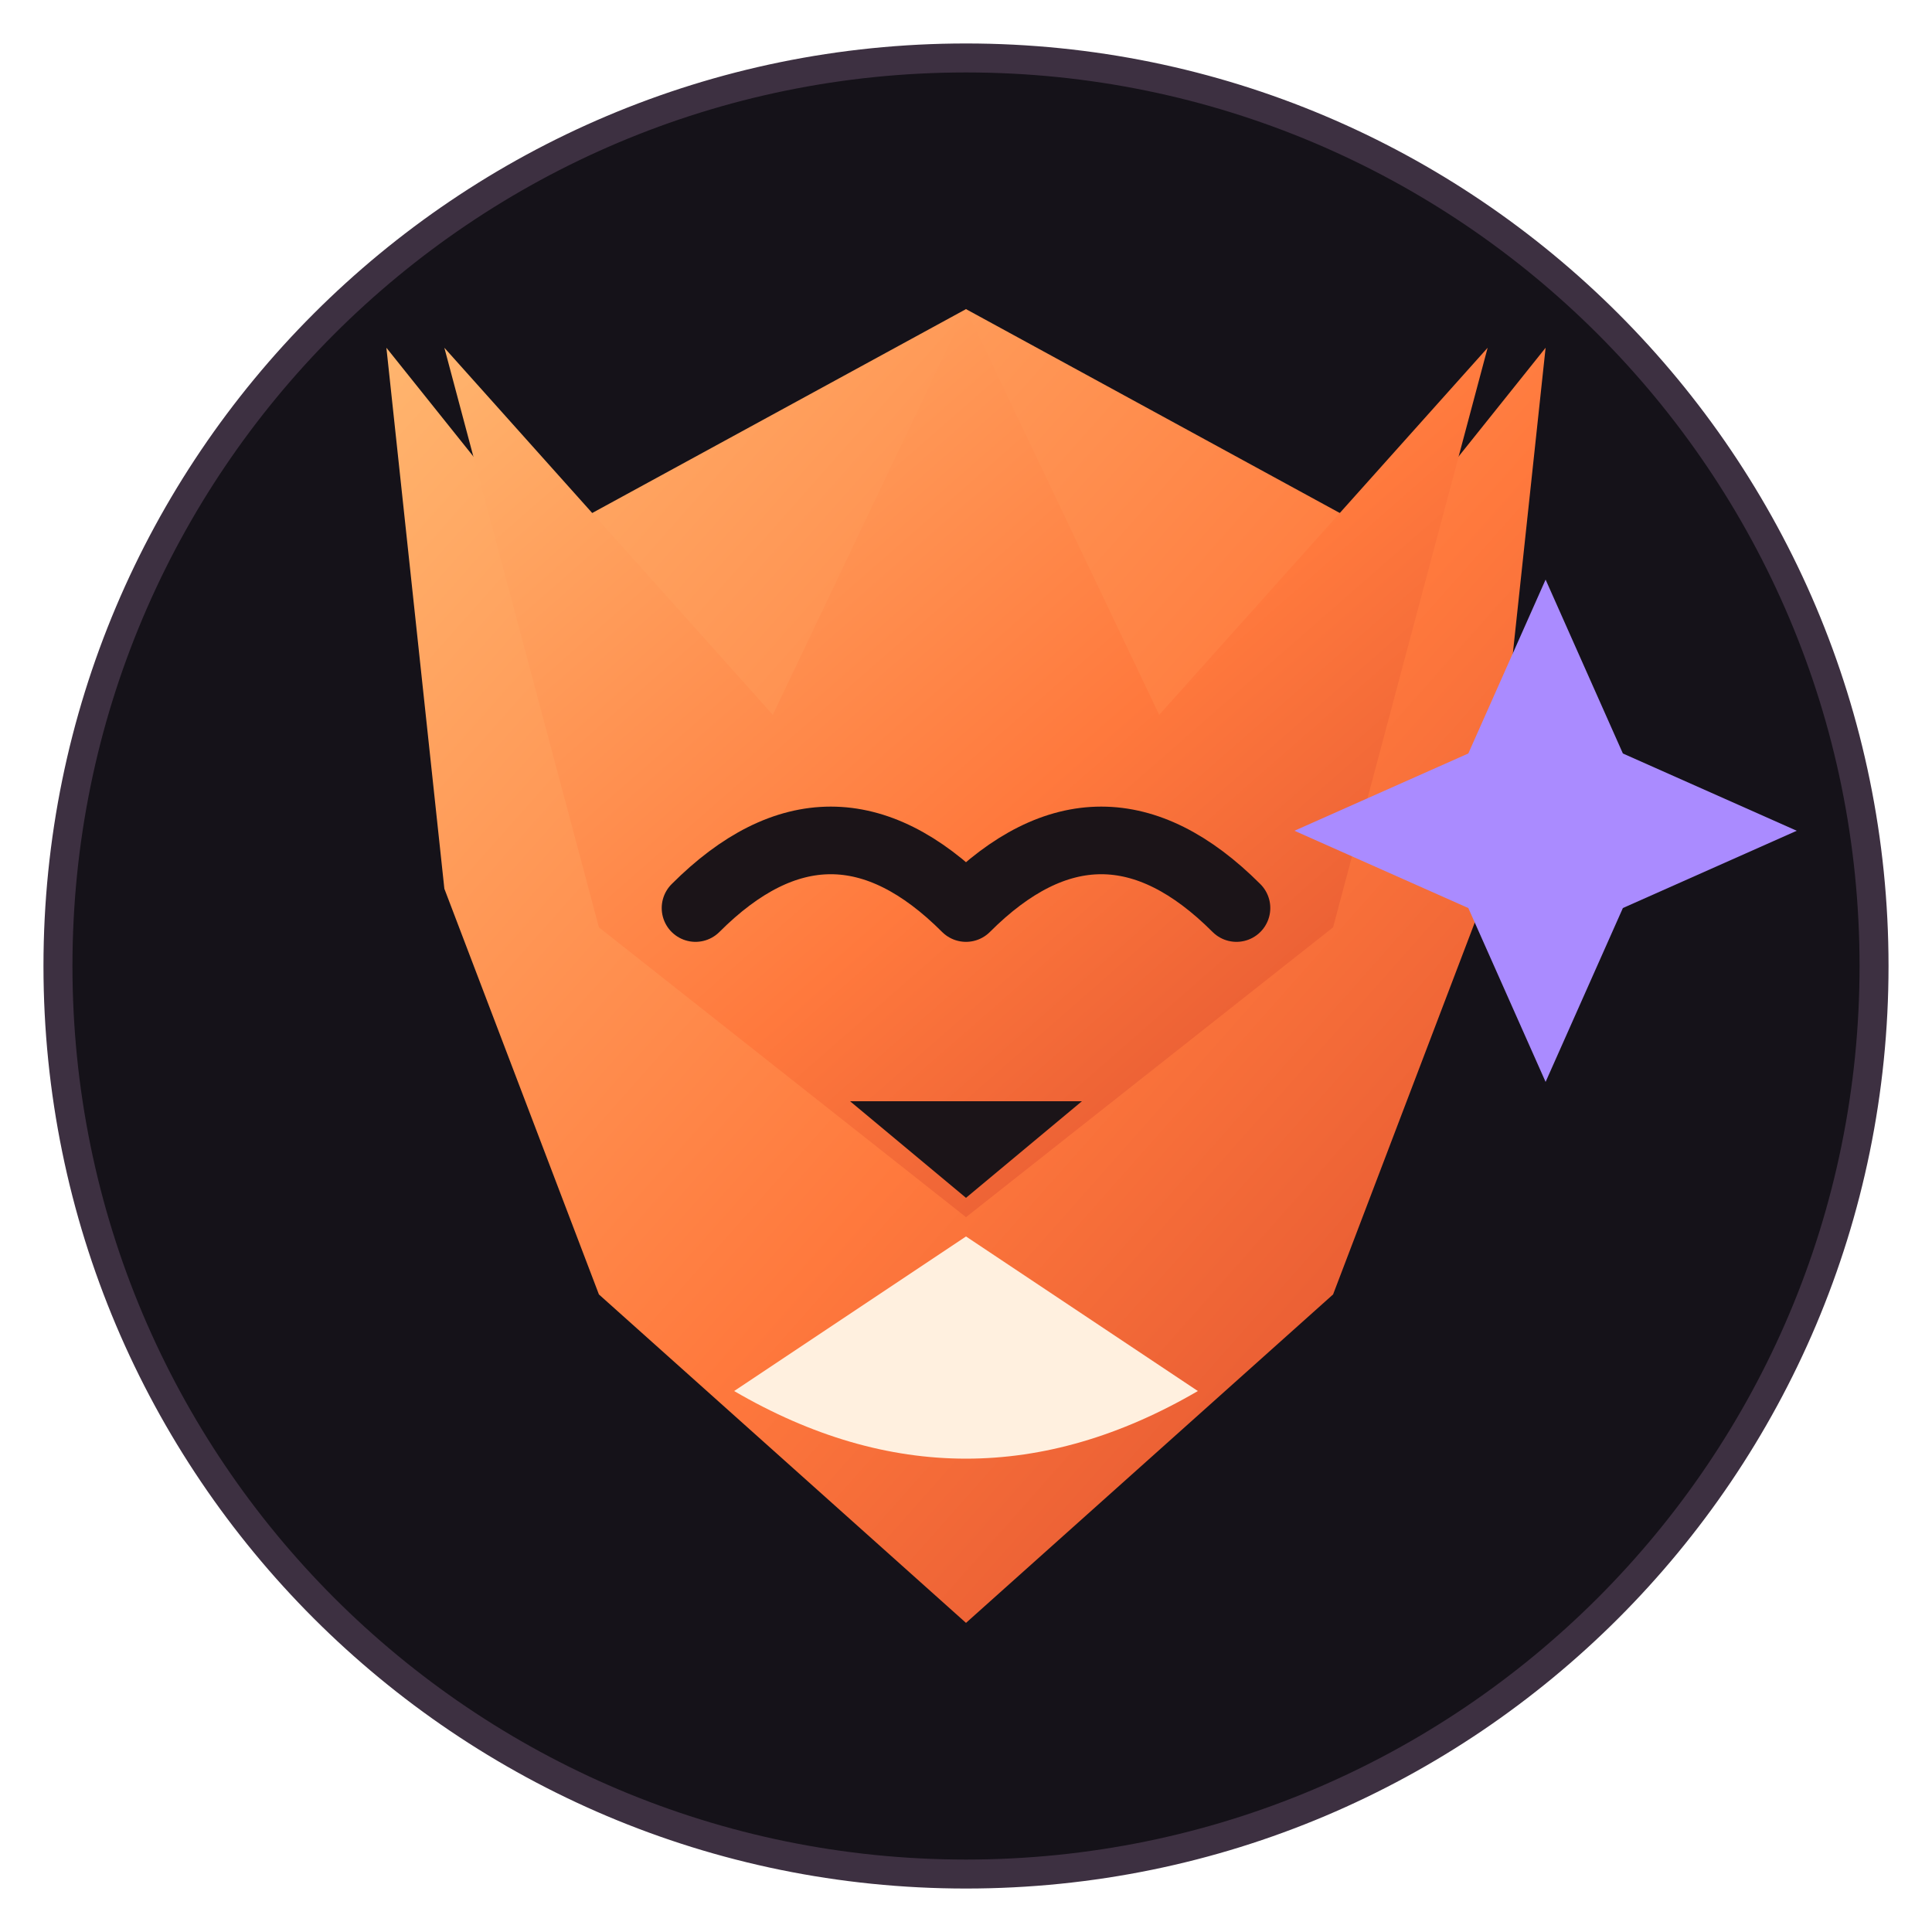
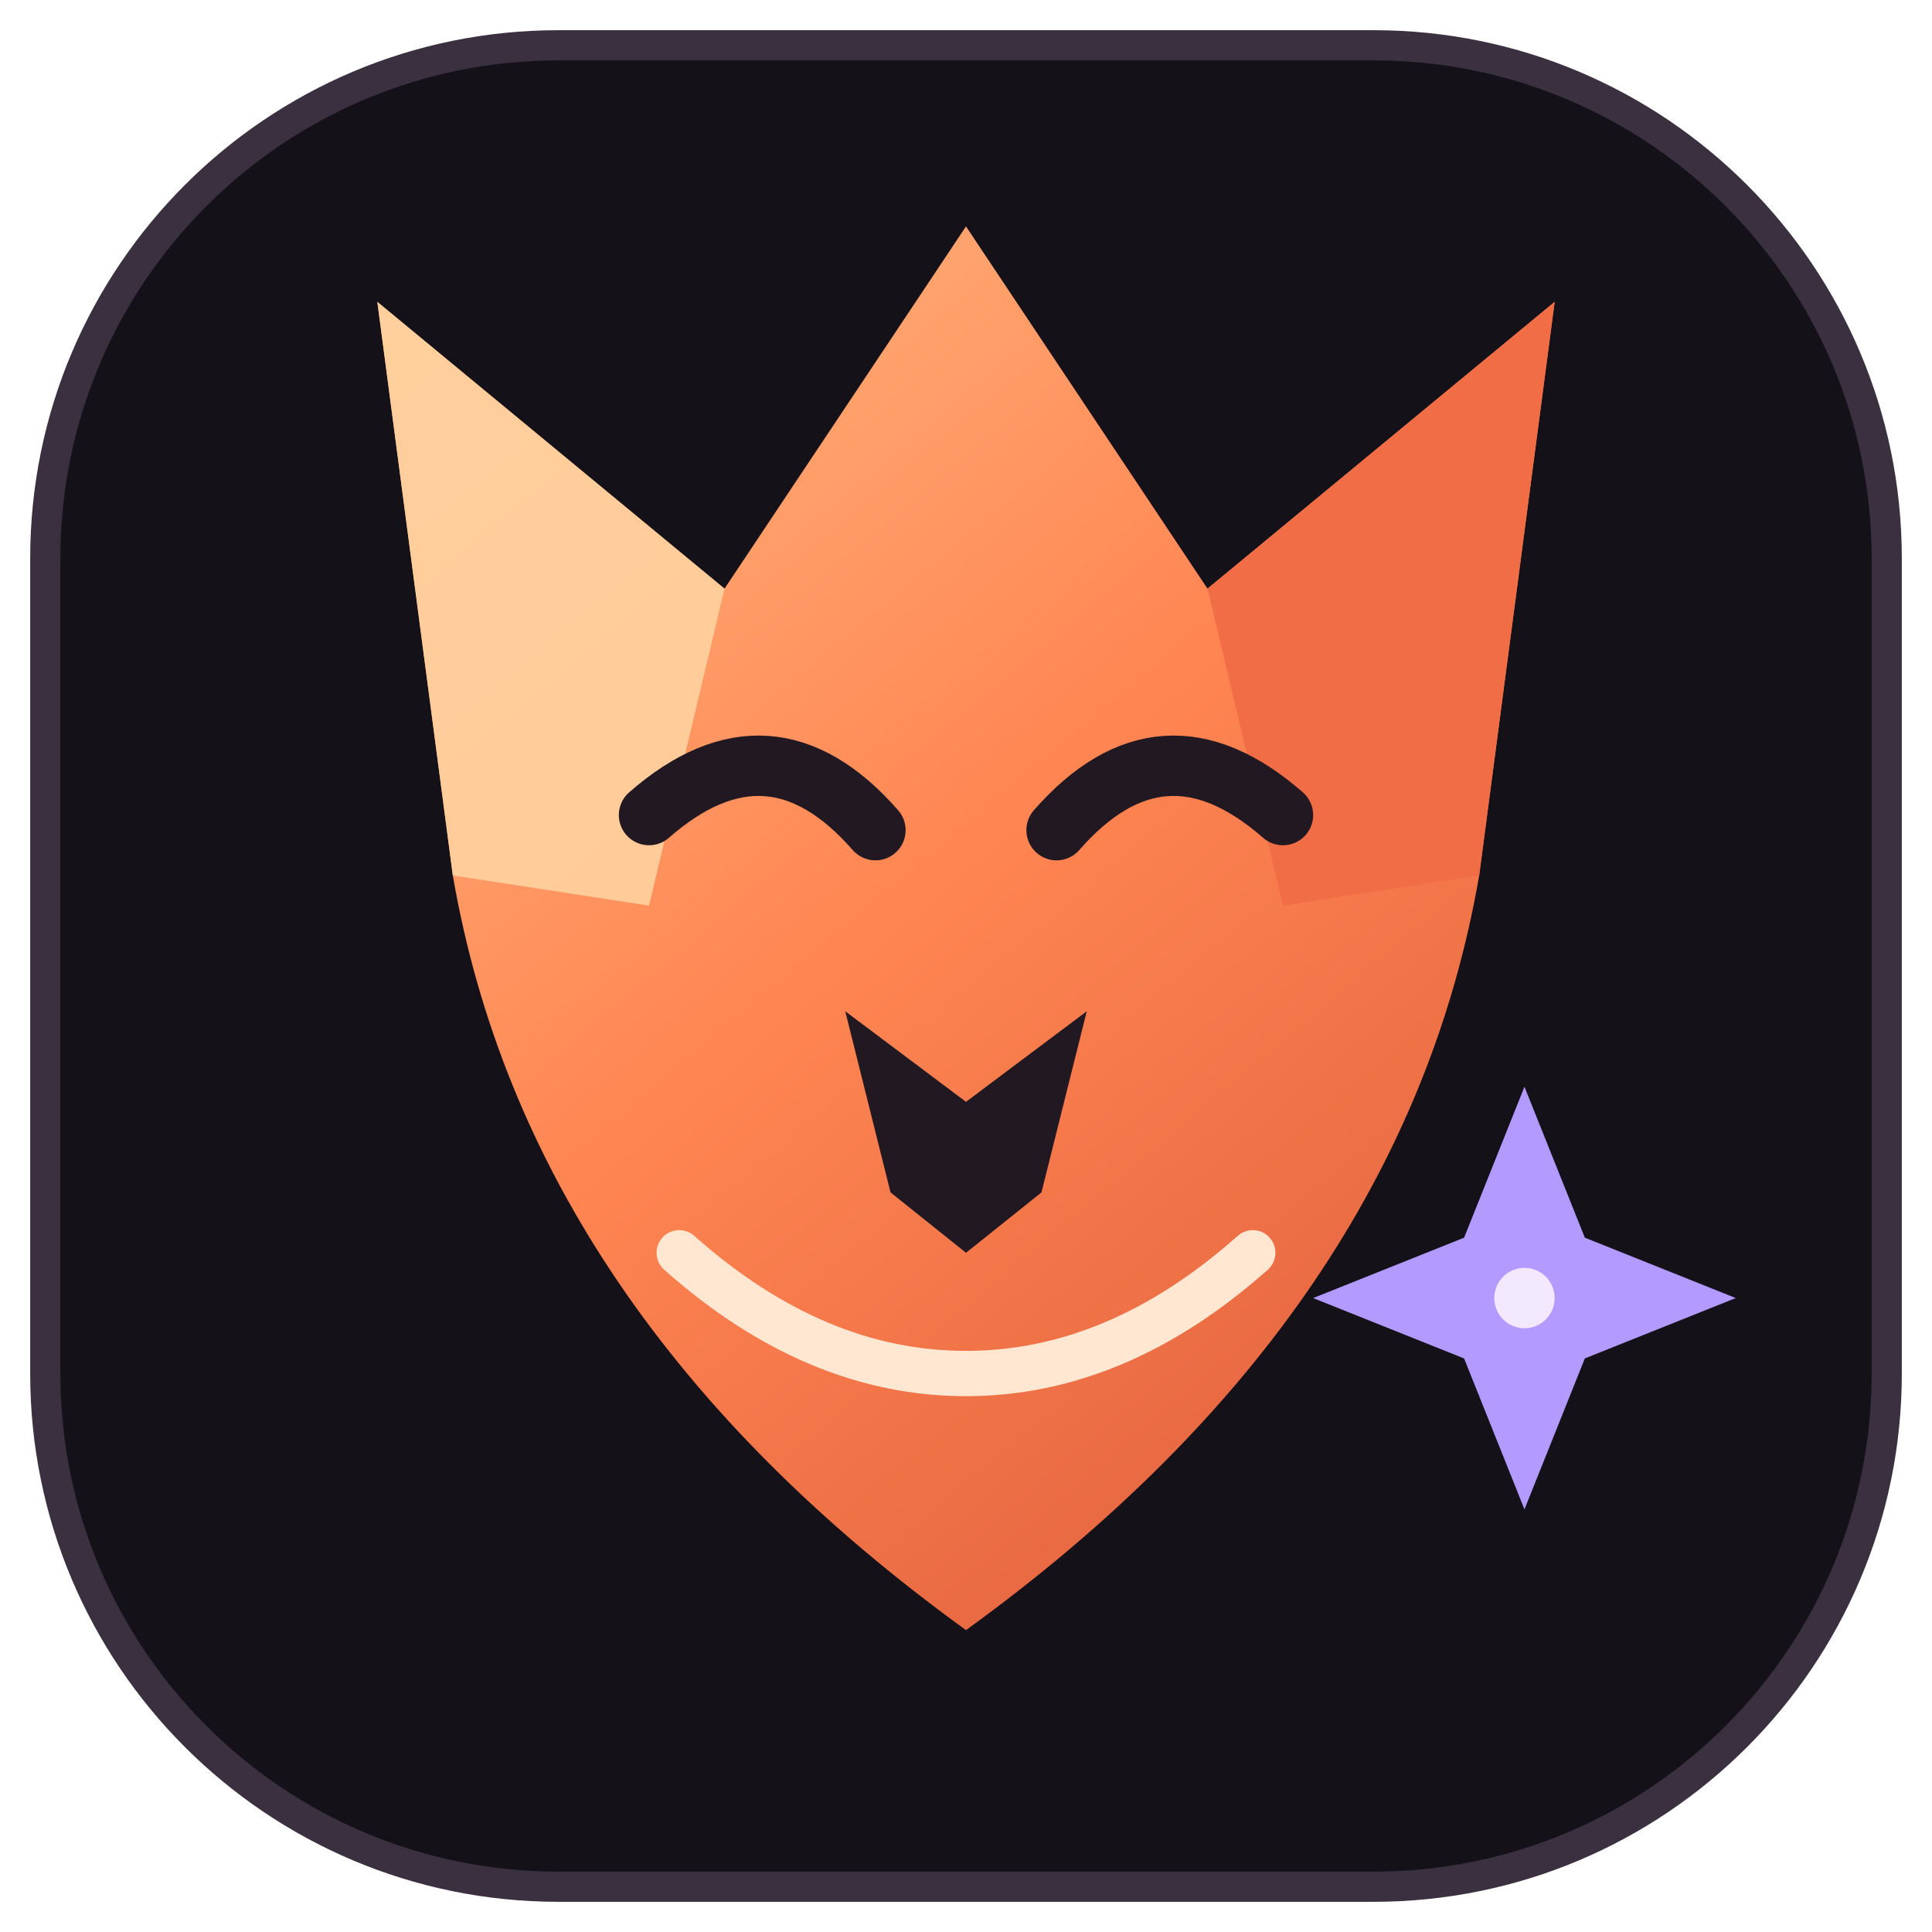
- <svg xmlns="http://www.w3.org/2000/svg" viewBox="0 0 100 100">
+ <svg xmlns="http://www.w3.org/2000/svg" viewBox="0 0 128 128" role="img" aria-labelledby="logo-title">
  <defs>
-     <linearGradient id="o" x1="0" y1="0" x2="1" y2="1">
-       <stop stop-color="#ffb66f" />
-       <stop offset=".55" stop-color="#ff793d" />
-       <stop offset="1" stop-color="#d9492d" />
+     <linearGradient id="fox-fill" x1="20" y1="12" x2="104" y2="112" gradientUnits="userSpaceOnUse">
+       <stop stop-color="#FFC18A" />
+       <stop offset=".48" stop-color="#FF8552" />
+       <stop offset="1" stop-color="#D95738" />
+     </linearGradient>
+     <linearGradient id="fox-line" x1="25" y1="18" x2="105" y2="104" gradientUnits="userSpaceOnUse">
+       <stop stop-color="#FFE0B8" />
+       <stop offset="1" stop-color="#FF8552" />
    </linearGradient>
  </defs>
-   <circle cx="50" cy="50" r="47" fill="#151219" stroke="#3d3041" stroke-width="1.5" />
-   <path d="M50 16 28 28 20 18 23 46 31 67 50 84 69 67 77 46 80 18 72 28Z" fill="url(#o)" />
-   <path d="M23 18 40 37 50 16 60 37 77 18 69 48 50 63 31 48Z" fill="url(#o)" />
-   <path d="M36 47q7-7 14 0M50 47q7-7 14 0" fill="none" stroke="#1b1418" stroke-width="3.5" stroke-linecap="round" />
-   <path d="m44 57 6 5 6-5" fill="#1b1418" />
-   <path d="M50 64 38 72q12 7 24 0Z" fill="#fff0df" />
-   <path d="m80 30 4 9 9 4-9 4-4 9-4-9-9-4 9-4Z" fill="#aa8bff" />
+   <rect x="3" y="3" width="122" height="122" rx="34" fill="#141119" stroke="#3A303F" stroke-width="2" />
+   <path d="M25 20 48 39 64 15 80 39 103 20 98 58Q93 87 64 108 35 87 30 58Z" fill="url(#fox-fill)" />
+   <path d="M25 20 48 39 43 60 30 58Z" fill="#FFD2A0" opacity=".9" />
+   <path d="M103 20 80 39 85 60 98 58Z" fill="#F16D46" />
+   <path d="M43 54Q51 47 58 55M70 55Q77 47 85 54" fill="none" stroke="#211821" stroke-width="4" stroke-linecap="round" />
+   <path d="M56 67 64 73 72 67 69 79 64 83 59 79Z" fill="#211821" />
+   <path d="M45 83Q54 91 64 91 74 91 83 83" fill="none" stroke="#FFE7D1" stroke-width="3" stroke-linecap="round" />
+   <path d="M101 72 105 82 115 86 105 90 101 100 97 90 87 86 97 82Z" fill="#B39AFF" />
+   <circle cx="101" cy="86" r="2" fill="#F3E9FF" />
</svg>
